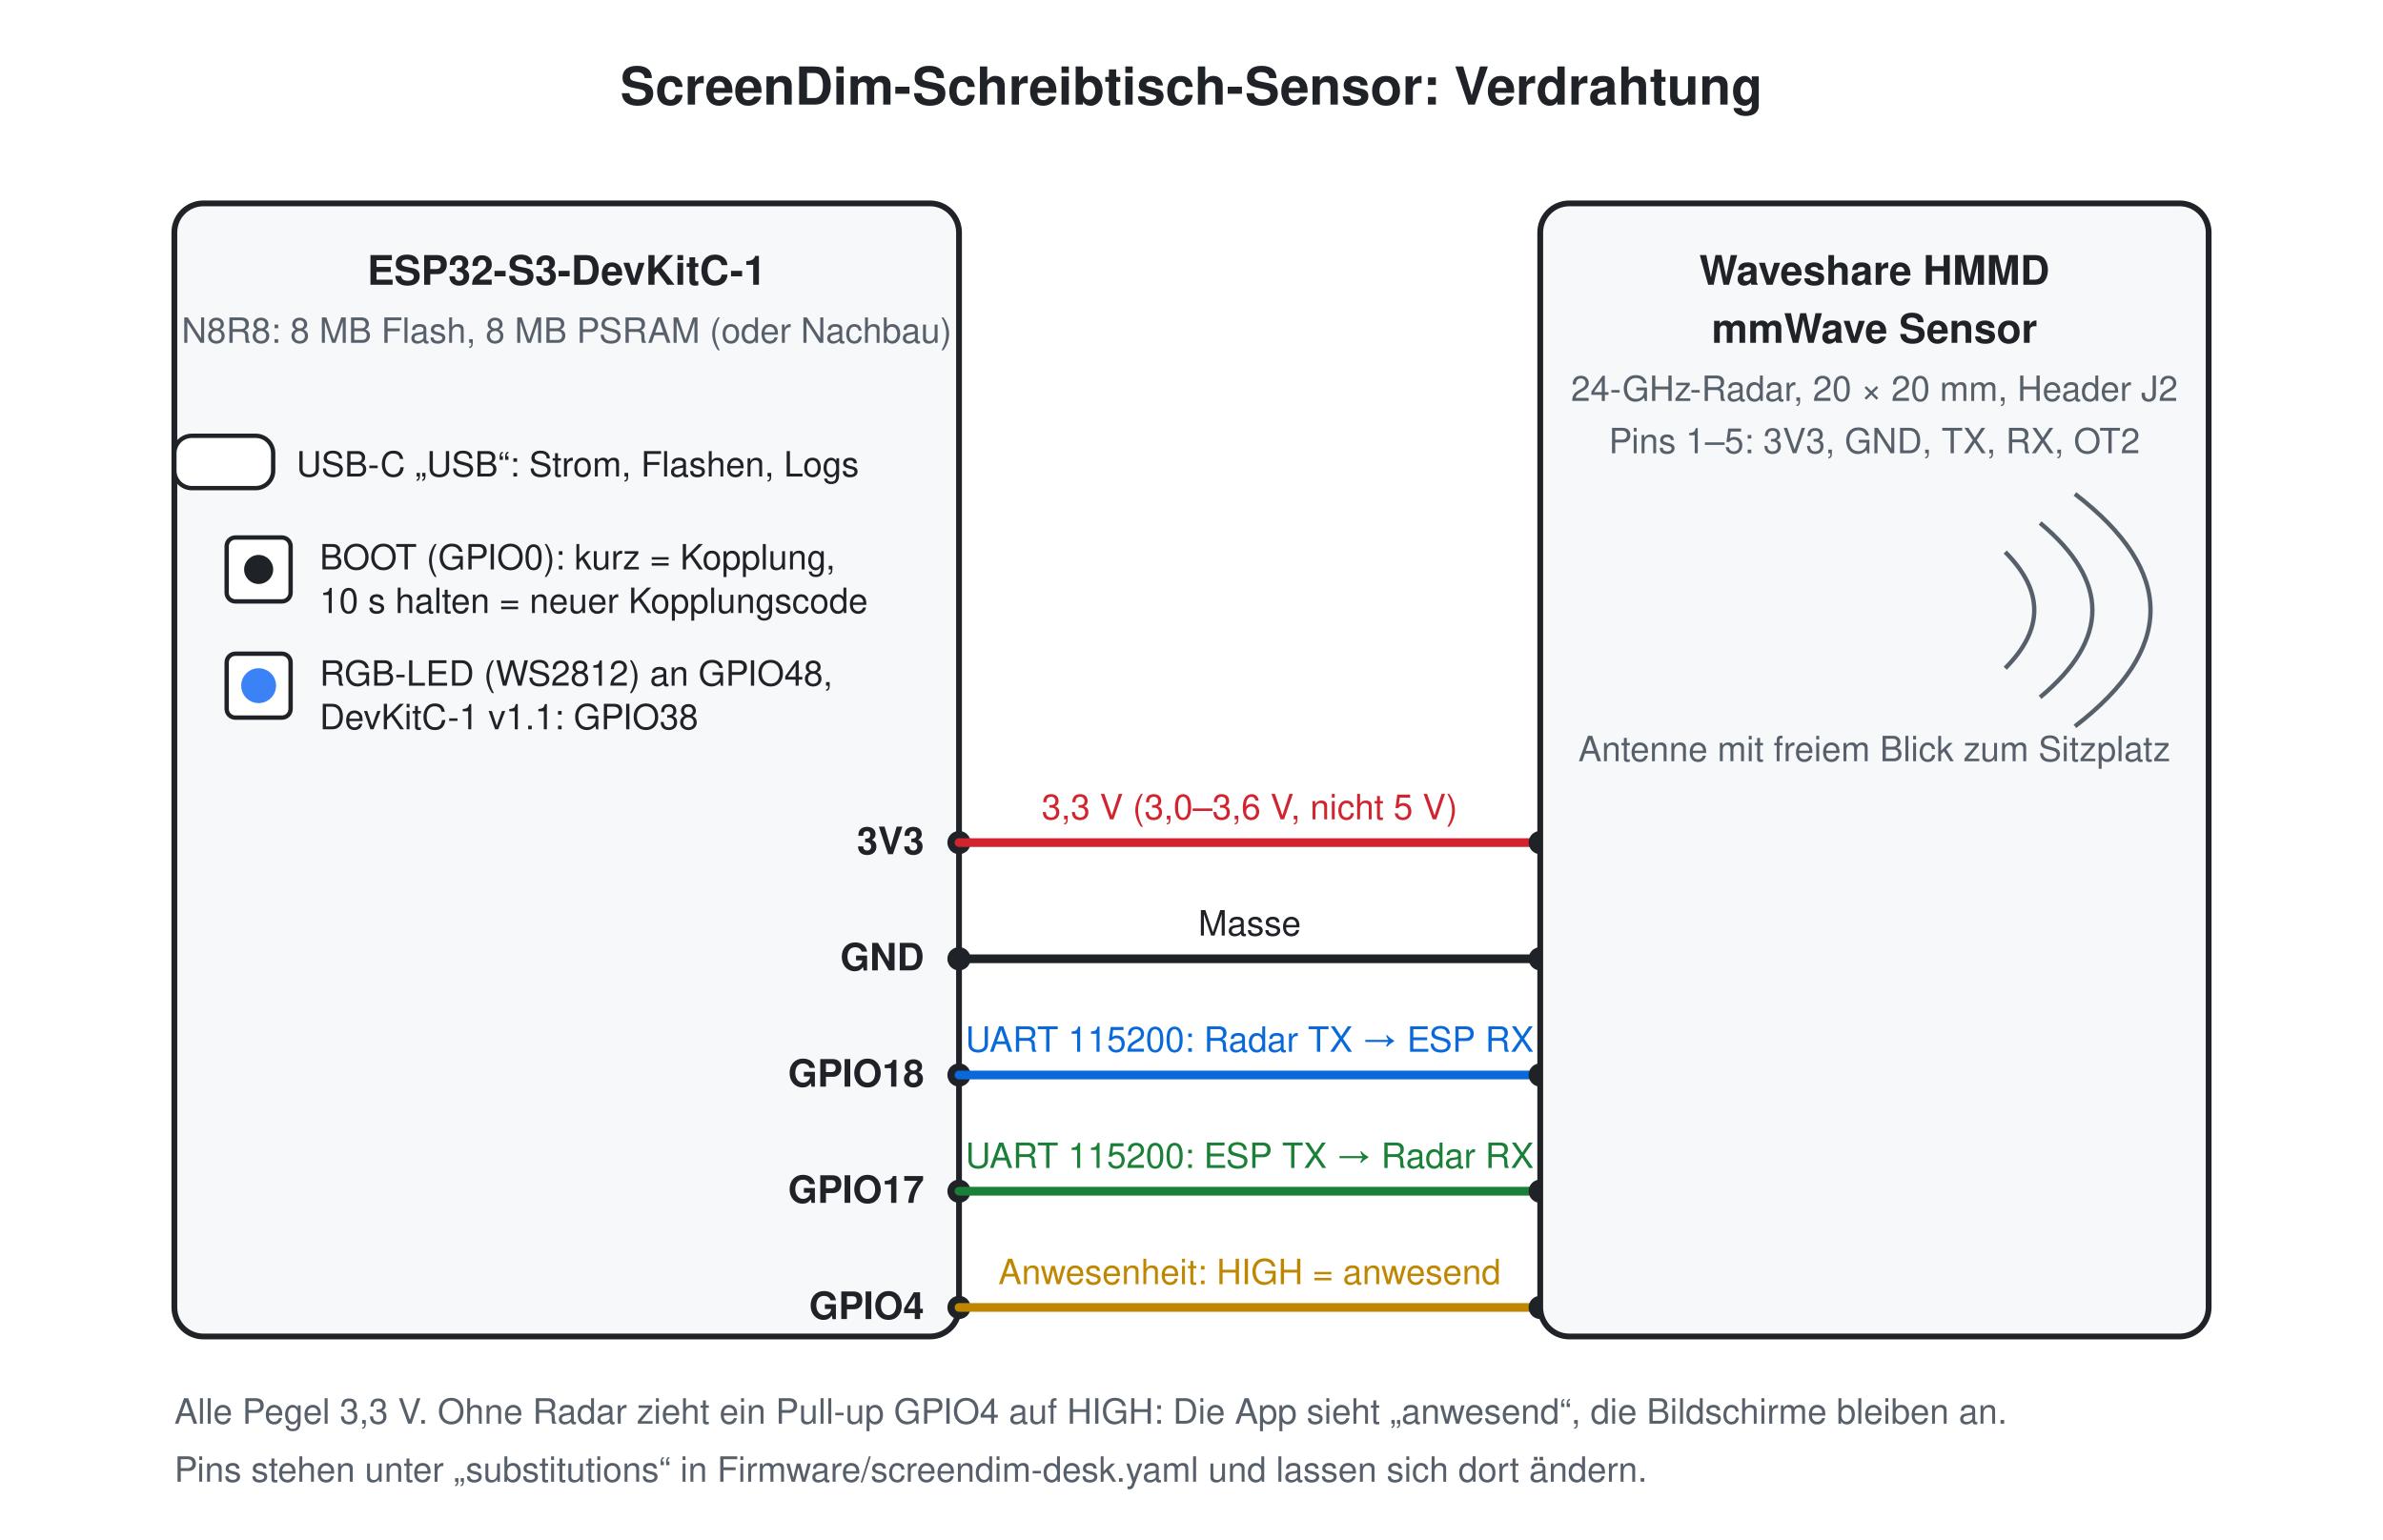
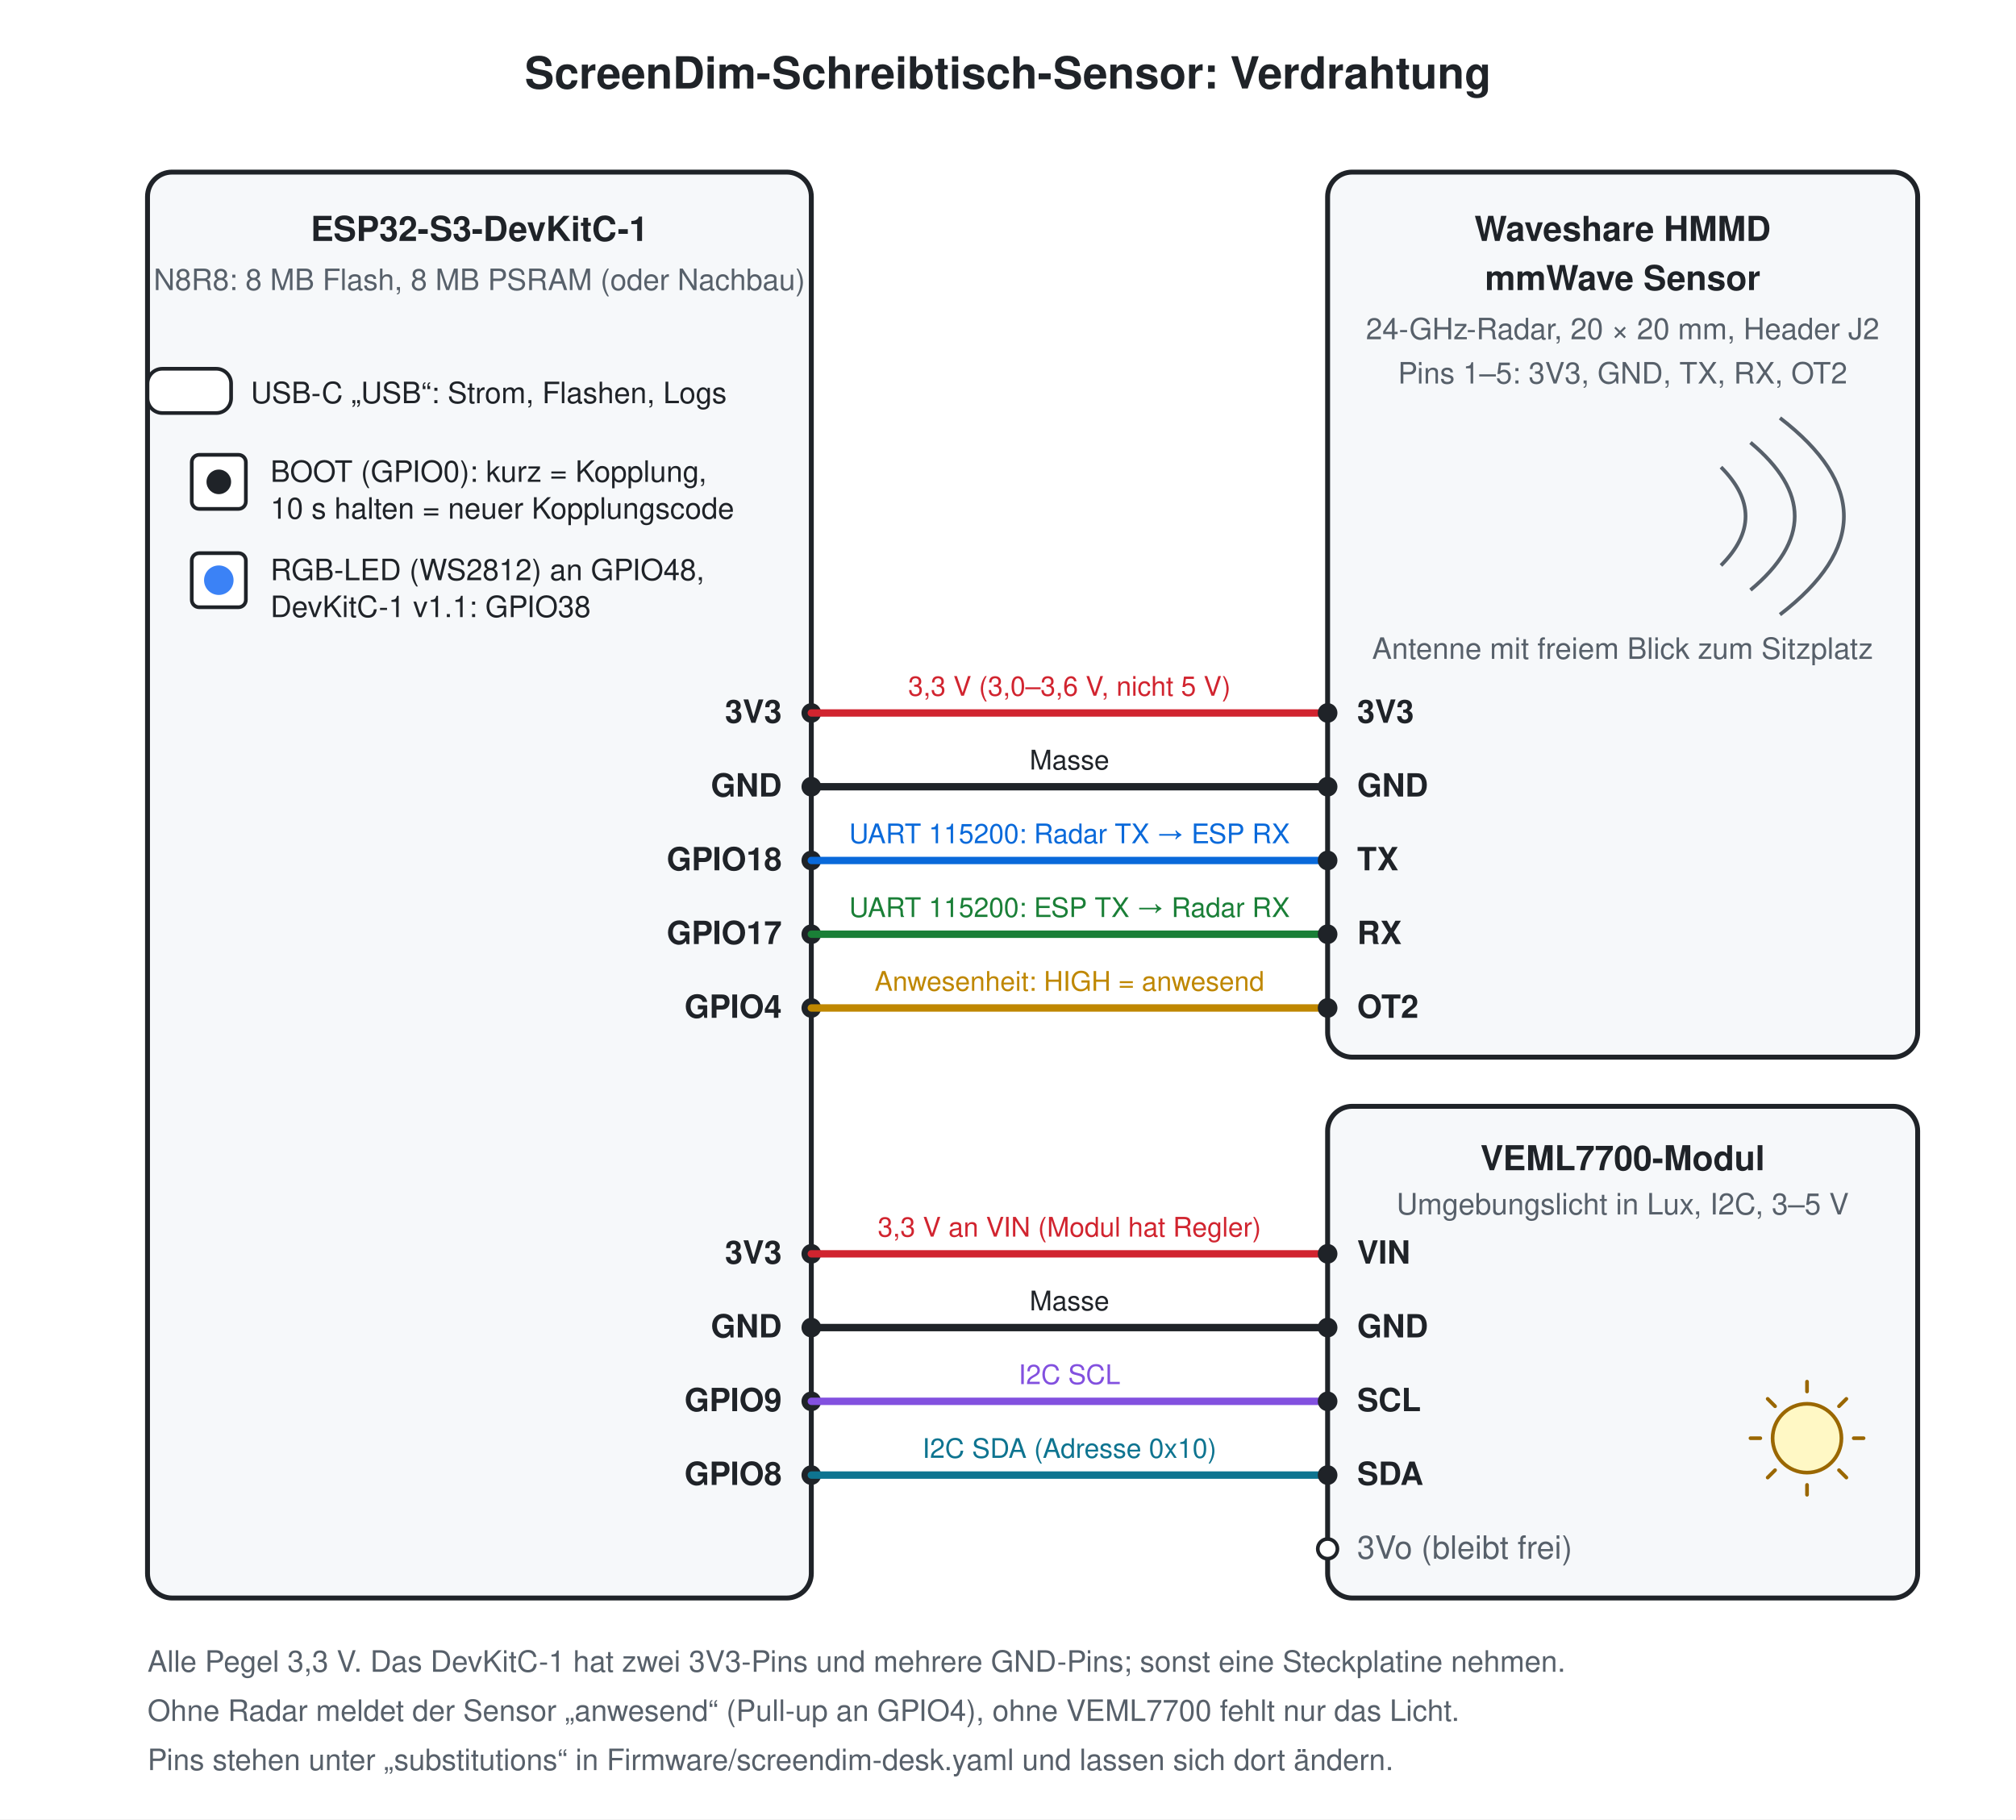
- <svg xmlns="http://www.w3.org/2000/svg" width="820" height="530" viewBox="0 0 820 530" font-family="-apple-system, 'Helvetica Neue', Helvetica, Arial, sans-serif" font-size="14">
-   <rect width="820" height="530" fill="#ffffff" />
+ <svg xmlns="http://www.w3.org/2000/svg" width="820" height="740" viewBox="0 0 820 740" font-family="-apple-system, 'Helvetica Neue', Helvetica, Arial, sans-serif" font-size="14">
+   <rect width="820" height="740" fill="#ffffff" />
  <text x="410" y="36" text-anchor="middle" font-size="18" font-weight="600" fill="#1f2328">ScreenDim-Schreibtisch-Sensor: Verdrahtung</text>
-   <rect x="60" y="70" width="270" height="390" rx="10" fill="#f6f8fa" stroke="#1f2328" stroke-width="2" />
+   <rect x="60" y="70" width="270" height="580" rx="10" fill="#f6f8fa" stroke="#1f2328" stroke-width="2" />
  <text x="195" y="98" text-anchor="middle" font-weight="600" fill="#1f2328">ESP32-S3-DevKitC-1</text>
  <text x="195" y="118" text-anchor="middle" font-size="12" fill="#57606a">N8R8: 8 MB Flash, 8 MB PSRAM (oder Nachbau)</text>
  <rect x="60" y="150" width="34" height="18" rx="6" fill="#ffffff" stroke="#1f2328" stroke-width="1.5" />
  <text x="102" y="164" font-size="12" fill="#1f2328">USB-C „USB“: Strom, Flashen, Logs</text>
  <rect x="78" y="185" width="22" height="22" rx="3" fill="#ffffff" stroke="#1f2328" stroke-width="1.5" />
  <circle cx="89" cy="196" r="5" fill="#1f2328" />
  <text x="110" y="196" font-size="12" fill="#1f2328">BOOT (GPIO0): kurz = Kopplung,</text>
  <text x="110" y="211" font-size="12" fill="#1f2328">10 s halten = neuer Kopplungscode</text>
  <rect x="78" y="225" width="22" height="22" rx="3" fill="#ffffff" stroke="#1f2328" stroke-width="1.5" />
  <circle cx="89" cy="236" r="6" fill="#3b82f6" />
  <text x="110" y="236" font-size="12" fill="#1f2328">RGB-LED (WS2812) an GPIO48,</text>
  <text x="110" y="251" font-size="12" fill="#1f2328">DevKitC-1 v1.1: GPIO38</text>
  <g font-size="13" fill="#1f2328" font-weight="600" text-anchor="end">
    <text x="318" y="294">3V3</text>
-     <text x="318" y="334">GND</text>
-     <text x="318" y="374">GPIO18</text>
-     <text x="318" y="414">GPIO17</text>
-     <text x="318" y="454">GPIO4</text>
+     <text x="318" y="324">GND</text>
+     <text x="318" y="354">GPIO18</text>
+     <text x="318" y="384">GPIO17</text>
+     <text x="318" y="414">GPIO4</text>
+   </g>
+   <g font-size="13" fill="#1f2328" font-weight="600" text-anchor="end">
+     <text x="318" y="514">3V3</text>
+     <text x="318" y="544">GND</text>
+     <text x="318" y="574">GPIO9</text>
+     <text x="318" y="604">GPIO8</text>
  </g>
  <g fill="#1f2328">
    <circle cx="330" cy="290" r="4" />
-     <circle cx="330" cy="330" r="4" />
-     <circle cx="330" cy="370" r="4" />
+     <circle cx="330" cy="320" r="4" />
+     <circle cx="330" cy="350" r="4" />
+     <circle cx="330" cy="380" r="4" />
    <circle cx="330" cy="410" r="4" />
-     <circle cx="330" cy="450" r="4" />
+     <circle cx="330" cy="510" r="4" />
+     <circle cx="330" cy="540" r="4" />
+     <circle cx="330" cy="570" r="4" />
+     <circle cx="330" cy="600" r="4" />
  </g>
  <g stroke-width="3" fill="none" stroke-linecap="round">
-     <line x1="330" y1="290" x2="530" y2="290" stroke="#d1242f" />
-     <line x1="330" y1="330" x2="530" y2="330" stroke="#1f2328" />
-     <line x1="330" y1="370" x2="530" y2="370" stroke="#0969da" />
-     <line x1="330" y1="410" x2="530" y2="410" stroke="#1a7f37" />
-     <line x1="330" y1="450" x2="530" y2="450" stroke="#bf8700" />
+     <line x1="330" y1="290" x2="540" y2="290" stroke="#d1242f" />
+     <line x1="330" y1="320" x2="540" y2="320" stroke="#1f2328" />
+     <line x1="330" y1="350" x2="540" y2="350" stroke="#0969da" />
+     <line x1="330" y1="380" x2="540" y2="380" stroke="#1a7f37" />
+     <line x1="330" y1="410" x2="540" y2="410" stroke="#bf8700" />
  </g>
-   <g font-size="12" text-anchor="middle">
-     <text x="430" y="282" fill="#d1242f">3,3 V (3,0–3,6 V, nicht 5 V)</text>
-     <text x="430" y="322" fill="#1f2328">Masse</text>
-     <text x="430" y="362" fill="#0969da">UART 115200: Radar TX → ESP RX</text>
-     <text x="430" y="402" fill="#1a7f37">UART 115200: ESP TX → Radar RX</text>
-     <text x="430" y="442" fill="#bf8700">Anwesenheit: HIGH = anwesend</text>
+   <g font-size="11" text-anchor="middle">
+     <text x="435" y="283" fill="#d1242f">3,3 V (3,0–3,6 V, nicht 5 V)</text>
+     <text x="435" y="313" fill="#1f2328">Masse</text>
+     <text x="435" y="343" fill="#0969da">UART 115200: Radar TX → ESP RX</text>
+     <text x="435" y="373" fill="#1a7f37">UART 115200: ESP TX → Radar RX</text>
+     <text x="435" y="403" fill="#bf8700">Anwesenheit: HIGH = anwesend</text>
  </g>
+   <g stroke-width="3" fill="none" stroke-linecap="round">
+     <line x1="330" y1="510" x2="540" y2="510" stroke="#d1242f" />
+     <line x1="330" y1="540" x2="540" y2="540" stroke="#1f2328" />
+     <line x1="330" y1="570" x2="540" y2="570" stroke="#8250df" />
+     <line x1="330" y1="600" x2="540" y2="600" stroke="#0e7490" />
+   </g>
+   <g font-size="11" text-anchor="middle">
+     <text x="435" y="503" fill="#d1242f">3,3 V an VIN (Modul hat Regler)</text>
+     <text x="435" y="533" fill="#1f2328">Masse</text>
+     <text x="435" y="563" fill="#8250df">I2C SCL</text>
+     <text x="435" y="593" fill="#0e7490">I2C SDA (Adresse 0x10)</text>
+   </g>
+   <rect x="540" y="70" width="240" height="360" rx="10" fill="#f6f8fa" stroke="#1f2328" stroke-width="2" />
  <g fill="#1f2328">
-     <circle cx="530" cy="290" r="4" />
-     <circle cx="530" cy="330" r="4" />
-     <circle cx="530" cy="370" r="4" />
-     <circle cx="530" cy="410" r="4" />
-     <circle cx="530" cy="450" r="4" />
+     <circle cx="540" cy="290" r="4" />
+     <circle cx="540" cy="320" r="4" />
+     <circle cx="540" cy="350" r="4" />
+     <circle cx="540" cy="380" r="4" />
+     <circle cx="540" cy="410" r="4" />
  </g>
  <g font-size="13" fill="#1f2328" font-weight="600">
-     <text x="542" y="294">3V3</text>
-     <text x="542" y="334">GND</text>
-     <text x="542" y="374">TX</text>
-     <text x="542" y="414">RX</text>
-     <text x="542" y="454">OT2</text>
+     <text x="552" y="294">3V3</text>
+     <text x="552" y="324">GND</text>
+     <text x="552" y="354">TX</text>
+     <text x="552" y="384">RX</text>
+     <text x="552" y="414">OT2</text>
  </g>
-   <rect x="530" y="70" width="230" height="390" rx="10" fill="#f6f8fa" stroke="#1f2328" stroke-width="2" />
-   <text x="645" y="98" text-anchor="middle" font-weight="600" fill="#1f2328">Waveshare HMMD</text>
-   <text x="645" y="118" text-anchor="middle" font-weight="600" fill="#1f2328">mmWave Sensor</text>
-   <text x="645" y="138" text-anchor="middle" font-size="12" fill="#57606a">24-GHz-Radar, 20 × 20 mm, Header J2</text>
-   <text x="645" y="156" text-anchor="middle" font-size="12" fill="#57606a">Pins 1–5: 3V3, GND, TX, RX, OT2</text>
+   <text x="660" y="98" text-anchor="middle" font-weight="600" fill="#1f2328">Waveshare HMMD</text>
+   <text x="660" y="118" text-anchor="middle" font-weight="600" fill="#1f2328">mmWave Sensor</text>
+   <text x="660" y="138" text-anchor="middle" font-size="12" fill="#57606a">24-GHz-Radar, 20 × 20 mm, Header J2</text>
+   <text x="660" y="156" text-anchor="middle" font-size="12" fill="#57606a">Pins 1–5: 3V3, GND, TX, RX, OT2</text>
  <g stroke="#57606a" stroke-width="1.5" fill="none">
-     <path d="M 690 230 q 20 -20 0 -40" />
-     <path d="M 702 240 q 36 -30 0 -60" />
-     <path d="M 714 250 q 52 -40 0 -80" />
+     <path d="M 700 230 q 20 -20 0 -40" />
+     <path d="M 712 240 q 36 -30 0 -60" />
+     <path d="M 724 250 q 52 -40 0 -80" />
  </g>
-   <text x="645" y="262" text-anchor="middle" font-size="12" fill="#57606a">Antenne mit freiem Blick zum Sitzplatz</text>
+   <text x="660" y="268" text-anchor="middle" font-size="12" fill="#57606a">Antenne mit freiem Blick zum Sitzplatz</text>
+   <rect x="540" y="450" width="240" height="200" rx="10" fill="#f6f8fa" stroke="#1f2328" stroke-width="2" />
+   <g fill="#1f2328">
+     <circle cx="540" cy="510" r="4" />
+     <circle cx="540" cy="540" r="4" />
+     <circle cx="540" cy="570" r="4" />
+     <circle cx="540" cy="600" r="4" />
+     <circle cx="540" cy="630" r="4" fill="#ffffff" stroke="#1f2328" stroke-width="1.5" />
+   </g>
+   <g font-size="13" fill="#1f2328" font-weight="600">
+     <text x="552" y="514">VIN</text>
+     <text x="552" y="544">GND</text>
+     <text x="552" y="574">SCL</text>
+     <text x="552" y="604">SDA</text>
+     <text x="552" y="634" font-weight="400" fill="#57606a">3Vo (bleibt frei)</text>
+   </g>
+   <text x="660" y="476" text-anchor="middle" font-weight="600" fill="#1f2328">VEML7700-Modul</text>
+   <text x="660" y="494" text-anchor="middle" font-size="12" fill="#57606a">Umgebungslicht in Lux, I2C, 3–5 V</text>
+   <circle cx="735" cy="585" r="14" fill="#fff8c5" stroke="#9a6700" stroke-width="1.5" />
+   <g stroke="#9a6700" stroke-width="1.5" stroke-linecap="round">
+     <line x1="735" y1="562" x2="735" y2="566" />
+     <line x1="735" y1="604" x2="735" y2="608" />
+     <line x1="712" y1="585" x2="716" y2="585" />
+     <line x1="754" y1="585" x2="758" y2="585" />
+     <line x1="719" y1="569" x2="722" y2="572" />
+     <line x1="748" y1="598" x2="751" y2="601" />
+     <line x1="751" y1="569" x2="748" y2="572" />
+     <line x1="722" y1="598" x2="719" y2="601" />
+   </g>
  <g font-size="12" fill="#57606a">
-     <text x="60" y="490">Alle Pegel 3,3 V. Ohne Radar zieht ein Pull-up GPIO4 auf HIGH: Die App sieht „anwesend“, die Bildschirme bleiben an.</text>
-     <text x="60" y="510">Pins stehen unter „substitutions“ in Firmware/screendim-desk.yaml und lassen sich dort ändern.</text>
+     <text x="60" y="680">Alle Pegel 3,3 V. Das DevKitC-1 hat zwei 3V3-Pins und mehrere GND-Pins; sonst eine Steckplatine nehmen.</text>
+     <text x="60" y="700">Ohne Radar meldet der Sensor „anwesend“ (Pull-up an GPIO4), ohne VEML7700 fehlt nur das Licht.</text>
+     <text x="60" y="720">Pins stehen unter „substitutions“ in Firmware/screendim-desk.yaml und lassen sich dort ändern.</text>
  </g>
</svg>
